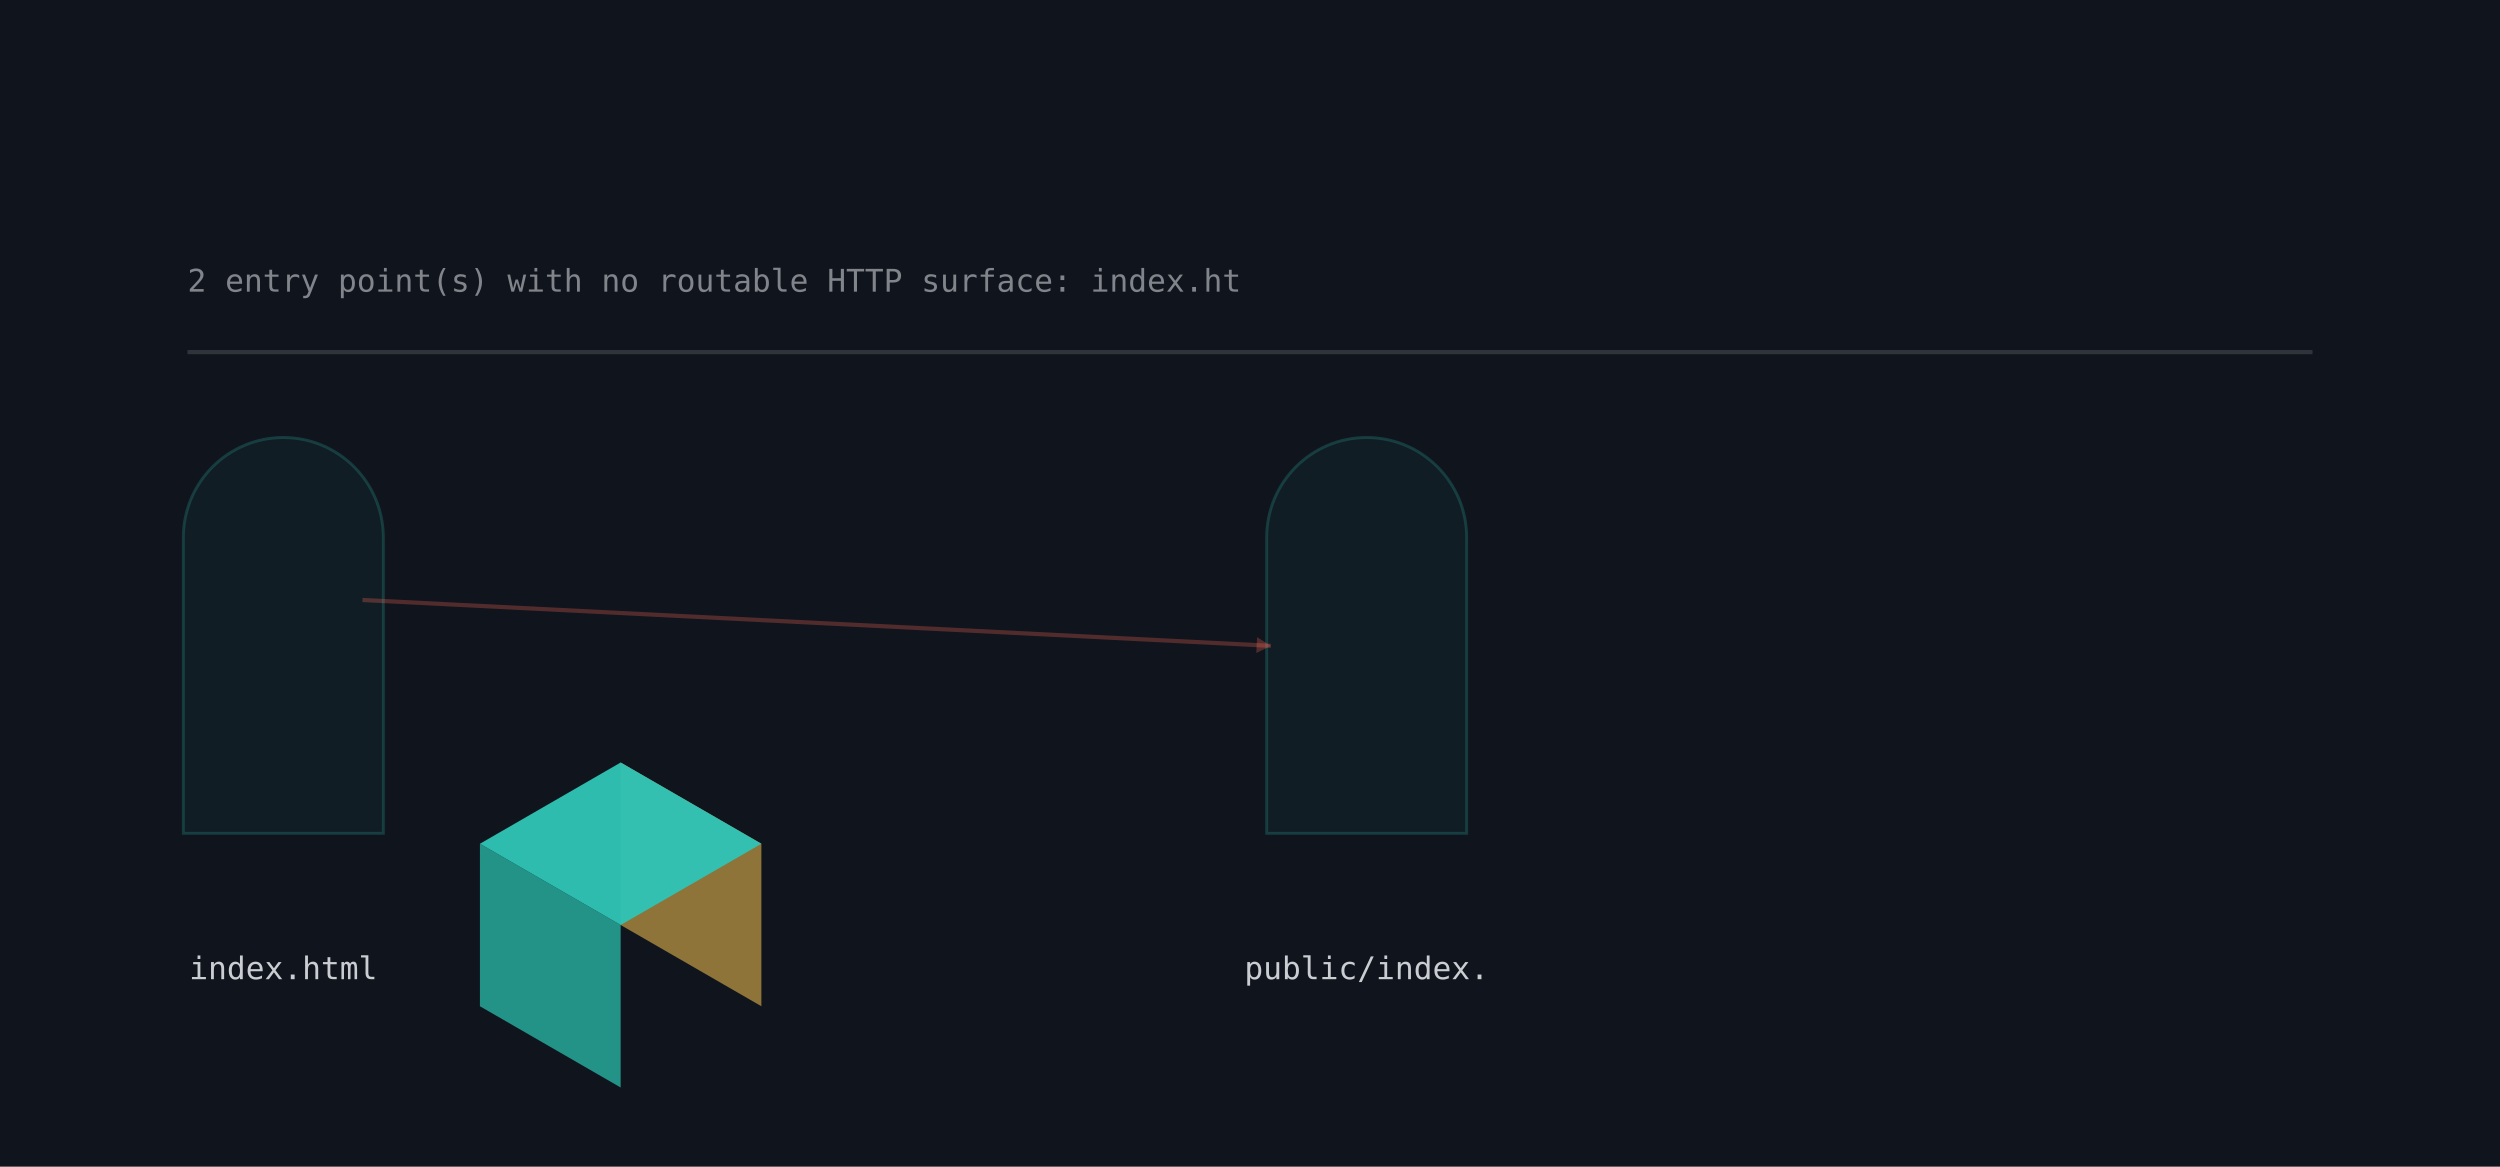
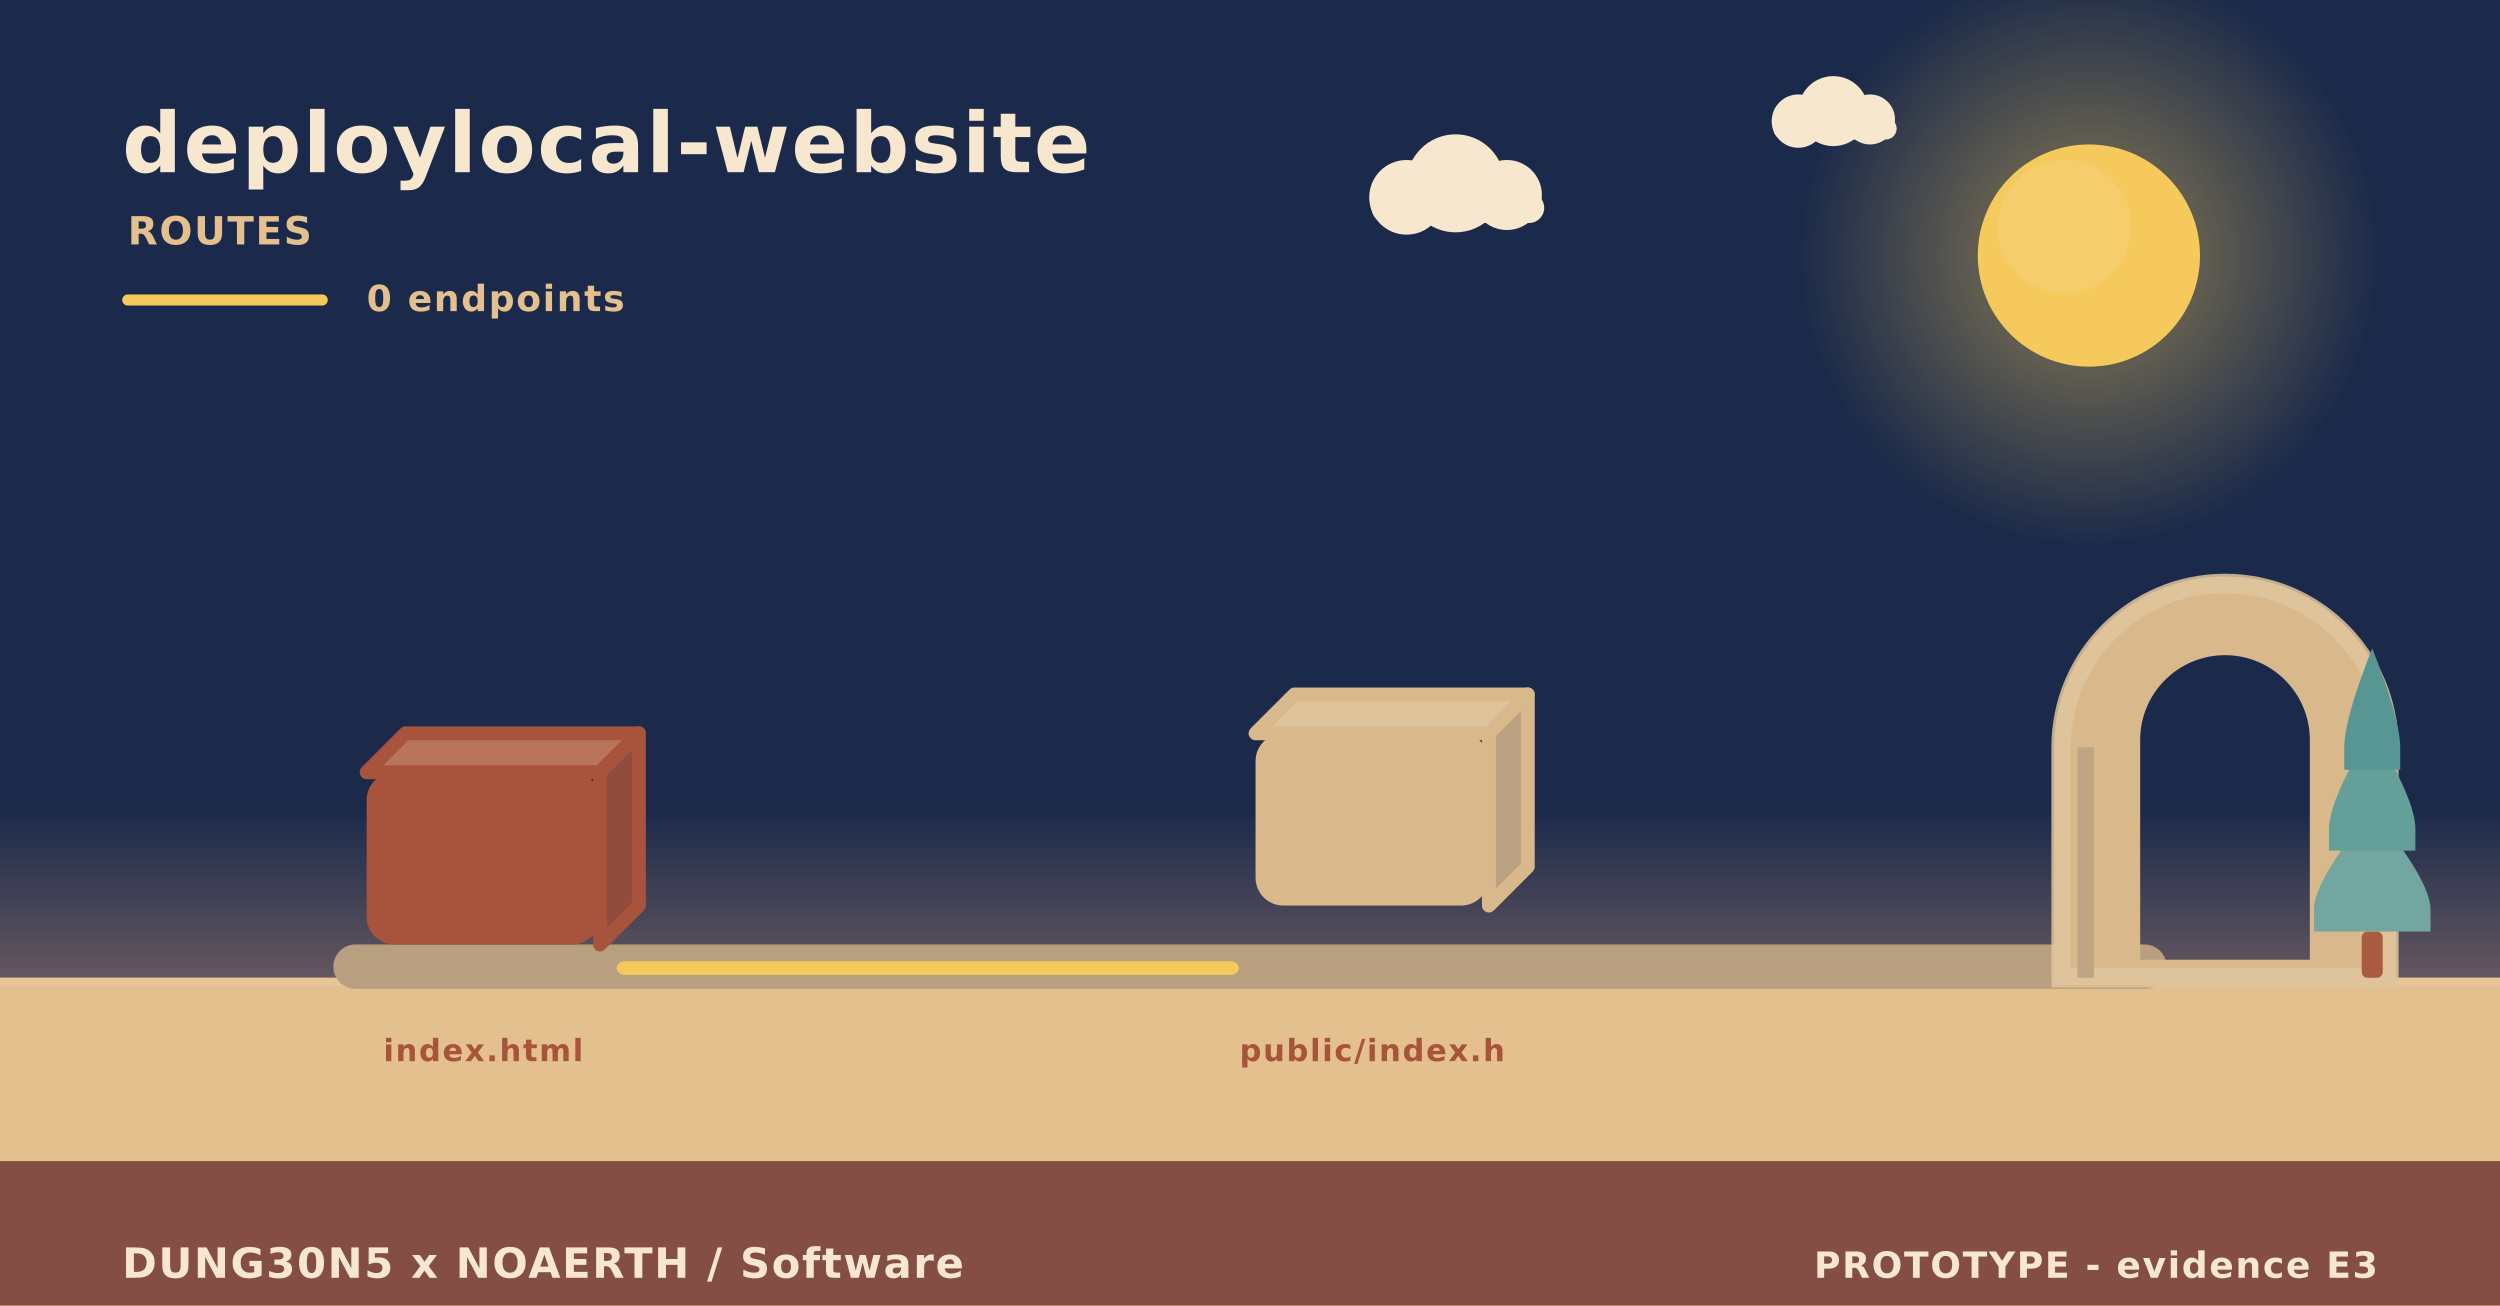
- <svg xmlns="http://www.w3.org/2000/svg" viewBox="0 0 1200 560" width="1200" height="560" role="img" aria-label="deploylocal-website data flow">
-   <rect width="1200" height="560" fill="#10141c" />
-   <defs>
-     <linearGradient id="gf" x1="0" y1="0" x2="1" y2="1">
-       <stop offset="0%" stop-color="#ff6b5a" />
-       <stop offset="100%" stop-color="#2ec4b6" />
-     </linearGradient>
-   </defs>
-   <path d="M88.00,400.00 L88.00,258.00 A48.00,48.00 0 0 1 184.00,258.00 L184.00,400.00 Z" fill="rgba(46,196,182,0.100)" opacity="0.55" stroke="rgba(46,196,182,0.400)" stroke-width="1.4" />
-   <polygon points="-133.37,173.00 -65.82,212.00 -65.82,134.00 -133.37,95.00" fill="#94793b" opacity="0.95" />
-   <polygon points="-200.92,212.00 -133.37,251.00 -133.37,173.00 -200.92,134.00" fill="#24998e" opacity="0.95" />
-   <polygon points="-133.37,95.00 -65.82,134.00 -133.37,173.00 -200.92,134.00" fill="#ff6b5a" opacity="0.95" />
-   <text x="136" y="470" font-family="ui-monospace,Menlo,monospace" font-size="15" fill="rgba(242,245,249,0.820)" text-anchor="middle">index.html</text>
-   <path d="M608.00,400.00 L608.00,258.00 A48.00,48.00 0 0 1 704.00,258.00 L704.00,400.00 Z" fill="rgba(46,196,182,0.100)" opacity="0.55" stroke="rgba(46,196,182,0.400)" stroke-width="1.4" />
-   <polygon points="297.91,444.00 365.46,483.00 365.46,405.00 297.91,366.00" fill="#94793b" opacity="0.95" />
-   <polygon points="230.36,483.00 297.91,522.00 297.91,444.00 230.36,405.00" fill="#24998e" opacity="0.95" />
-   <polygon points="297.91,366.00 365.46,405.00 297.91,444.00 230.36,405.00" fill="#2ec4b6" opacity="0.95" />
-   <text x="656" y="470" font-family="ui-monospace,Menlo,monospace" font-size="15" fill="rgba(242,245,249,0.820)" text-anchor="middle">public/index.</text>
-   <line x1="174.00" y1="288.00" x2="610.00" y2="310.00" stroke="rgba(255,107,90,0.500)" stroke-width="2.00" opacity="0.55" />
-   <polygon points="610.00,310.00 603.40,305.86 603.02,313.45" fill="rgba(255,107,90,0.500)" opacity="0.55" />
-   <rect x="90.00" y="168.00" width="1020.00" height="2.00" rx="0.00" fill="rgba(242,245,249,0.140)" opacity="1.00" />
-   <text x="90" y="140" font-family="ui-monospace,Menlo,monospace" font-size="15" fill="rgba(242,245,249,0.500)">2 entry point(s) with no routable HTTP surface: index.ht</text>
+ <svg xmlns="http://www.w3.org/2000/svg" width="900" height="470" viewBox="0 0 900 470" role="img" aria-label="deploylocal-website - how data moves">
+   <linearGradient id="skyd" x1="0" y1="0" x2="0" y2="1">
+     <stop offset="0" stop-color="#1b2a4a" />
+     <stop offset="0.62" stop-color="#1b2a4a" />
+     <stop offset="1" stop-color="#f3ad8a" />
+   </linearGradient>
+   <rect width="900" height="470" fill="url(#skyd)" />
+   <radialGradient id="sund">
+     <stop offset="0.35" stop-color="#f5c95c" stop-opacity="0.34" />
+     <stop offset="1" stop-color="#f5c95c" stop-opacity="0" />
+   </radialGradient>
+   <circle cx="752" cy="92" r="104" fill="url(#sund)" />
+   <circle cx="752" cy="92" r="40" fill="#f5c95c" />
+   <circle cx="743.2" cy="81.6" r="24" fill="#f5d27e" opacity="0.5" />
+   <g>
+     <circle cx="524" cy="66" r="17.64" fill="#f6e7ce" />
+     <circle cx="506.36" cy="71.04" r="13.44" fill="#f6e7ce" />
+     <circle cx="542.48" cy="70.2" r="12.6" fill="#f6e7ce" />
+     <rect x="493.76" y="69.36" width="62.16" height="10.92" rx="5.46" fill="#f6e7ce" />
+   </g>
+   <g>
+     <circle cx="660" cy="40" r="12.6" fill="#f6e7ce" />
+     <circle cx="647.4" cy="43.6" r="9.6" fill="#f6e7ce" />
+     <circle cx="673.2" cy="43" r="9" fill="#f6e7ce" />
+     <rect x="638.4" y="42.4" width="44.4" height="7.8" rx="3.9" fill="#f6e7ce" />
+   </g>
+   <rect x="0" y="352" width="900" height="118" fill="#e3c08d" />
+   <rect x="0" y="352" width="900" height="3" fill="#e6c596" />
+   <text x="44" y="62" font-family="Verdana,DejaVu Sans,sans-serif" font-size="30" font-weight="700" letter-spacing="0.6" fill="#f6e7ce" text-anchor="start">deploylocal-website</text>
+   <text x="46" y="88" font-family="Verdana,DejaVu Sans,sans-serif" font-size="14" font-weight="700" letter-spacing="0.6" fill="#e3c08d" text-anchor="start">ROUTES</text>
+   <rect x="44" y="106" width="74" height="4" rx="2" fill="#f5c95c" />
+   <text x="132" y="112" font-family="Verdana,DejaVu Sans,sans-serif" font-size="13" font-weight="700" letter-spacing="0.6" fill="#e3c08d" text-anchor="start">0 endpoints</text>
+   <rect x="120" y="340" width="660" height="16" rx="8" fill="#b79f80" />
+   <path d="M132,278 L216,278 L230,264 L146,264 Z" fill="#b9745c" stroke="#a8543c" stroke-width="5" stroke-linejoin="round" />
+   <path d="M216,278 L230,264 L230,326 L216,340 Z" fill="#904d3e" stroke="#a8543c" stroke-width="5" stroke-linejoin="round" />
+   <rect x="132" y="278" width="84" height="62" rx="10" fill="#a8543c" />
+   <text x="174" y="382" font-family="Verdana,DejaVu Sans,sans-serif" font-size="11" font-weight="700" letter-spacing="0.6" fill="#a8543c" text-anchor="middle">index.html</text>
+   <path d="M452,264 L536,264 L550,250 L466,250 Z" fill="#dfc39b" stroke="#d9b98c" stroke-width="5" stroke-linejoin="round" />
+   <path d="M536,264 L550,250 L550,312 L536,326 Z" fill="#b9a181" stroke="#d9b98c" stroke-width="5" stroke-linejoin="round" />
+   <rect x="452" y="264" width="84" height="62" rx="10" fill="#d9b98c" />
+   <text x="494" y="382" font-family="Verdana,DejaVu Sans,sans-serif" font-size="11" font-weight="700" letter-spacing="0.6" fill="#a8543c" text-anchor="middle">public/index.h</text>
+   <rect x="222" y="346" width="224" height="5" rx="3" fill="#f5c95c" />
+   <path d="M742,352 L742,269.04 A59,59 0 0 1 860,269.04 L860,352 Z M767.96,348 L767.96,266.4 A33.04,33.04 0 0 1 834.04,266.4 L834.04,348 Z" fill="#d9b98c" fill-rule="evenodd" stroke="#d9b98c" stroke-width="5" stroke-linejoin="round" />
+   <path d="M742,352 L742,269.04 A59,59 0 0 1 860,269.04 L860,352 Z" fill="none" stroke="#e0c49c" stroke-width="7" stroke-linecap="round" opacity="0.85" />
+   <rect x="747.9" y="269.04" width="5.9" height="82.96" fill="#bea583" />
+   <rect x="850.22" y="335.36" width="7.56" height="16.64" rx="2.1" fill="#ac5b43" />
+   <path d="M854,291.68 Q833,317.01 833,327.5 Q833,335.36 833,335.36 L875,335.36 Q875,335.36 875,327.5 Q875,317.01 854,291.68 Z" fill="#74a6a0" />
+   <path d="M854,262.56 Q838.46,287.89 838.46,298.38 Q838.46,306.24 838.46,306.24 L869.54,306.24 Q869.54,306.24 869.54,298.38 Q869.54,287.89 854,262.56 Z" fill="#649f9a" />
+   <path d="M854,233.44 Q843.92,258.77 843.92,269.26 Q843.92,277.12 843.92,277.12 L864.08,277.12 Q864.08,277.12 864.08,269.26 Q864.08,258.77 854,233.44 Z" fill="#589694" />
+   <rect x="0" y="418" width="900" height="52" rx="0" fill="#7e4740" opacity="0.94" />
+   <text x="44" y="460" font-family="Verdana,DejaVu Sans,sans-serif" font-size="15" font-weight="700" letter-spacing="0.6" fill="#f6e7ce" text-anchor="start">DUNG30N5 x NOAERTH  /  Software</text>
+   <text x="856" y="460" font-family="Verdana,DejaVu Sans,sans-serif" font-size="13" font-weight="700" letter-spacing="0.6" fill="#f6e7ce" text-anchor="end">PROTOTYPE  -  evidence E3</text>
</svg>
